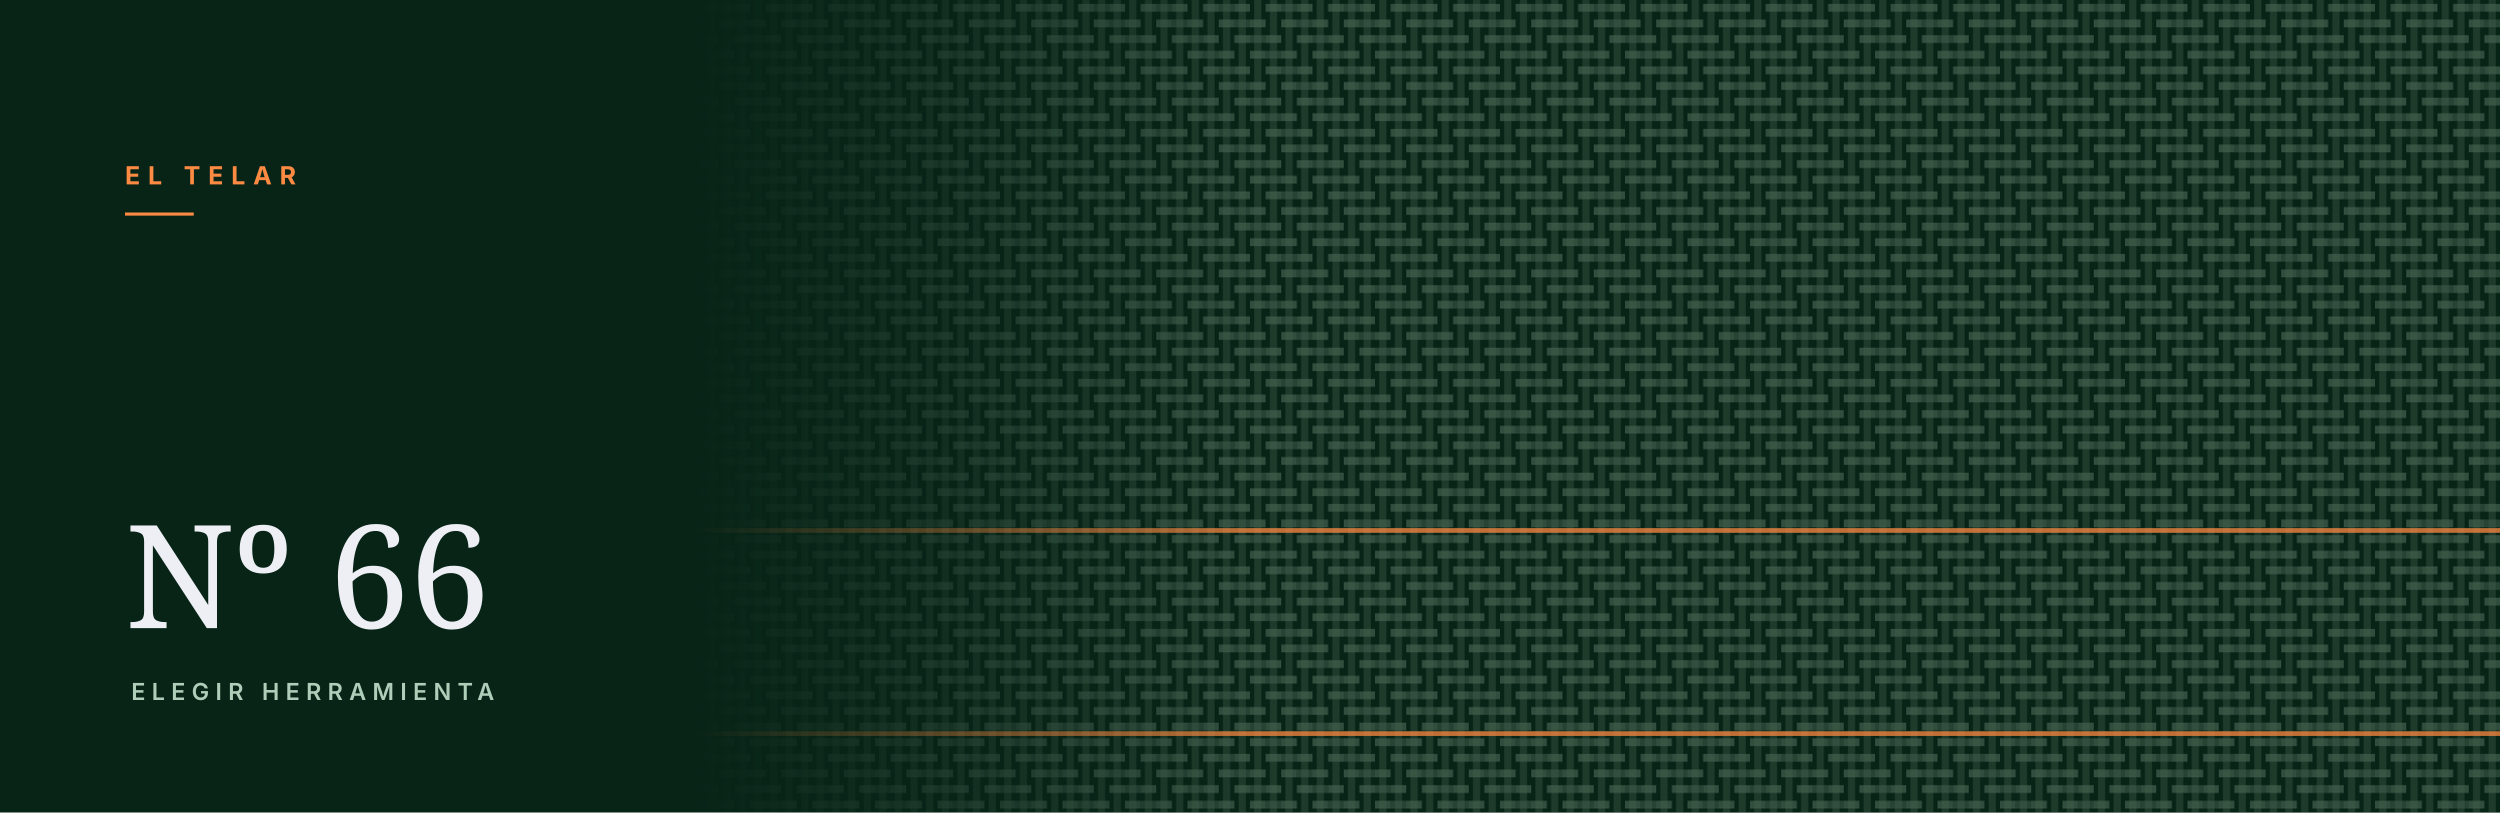
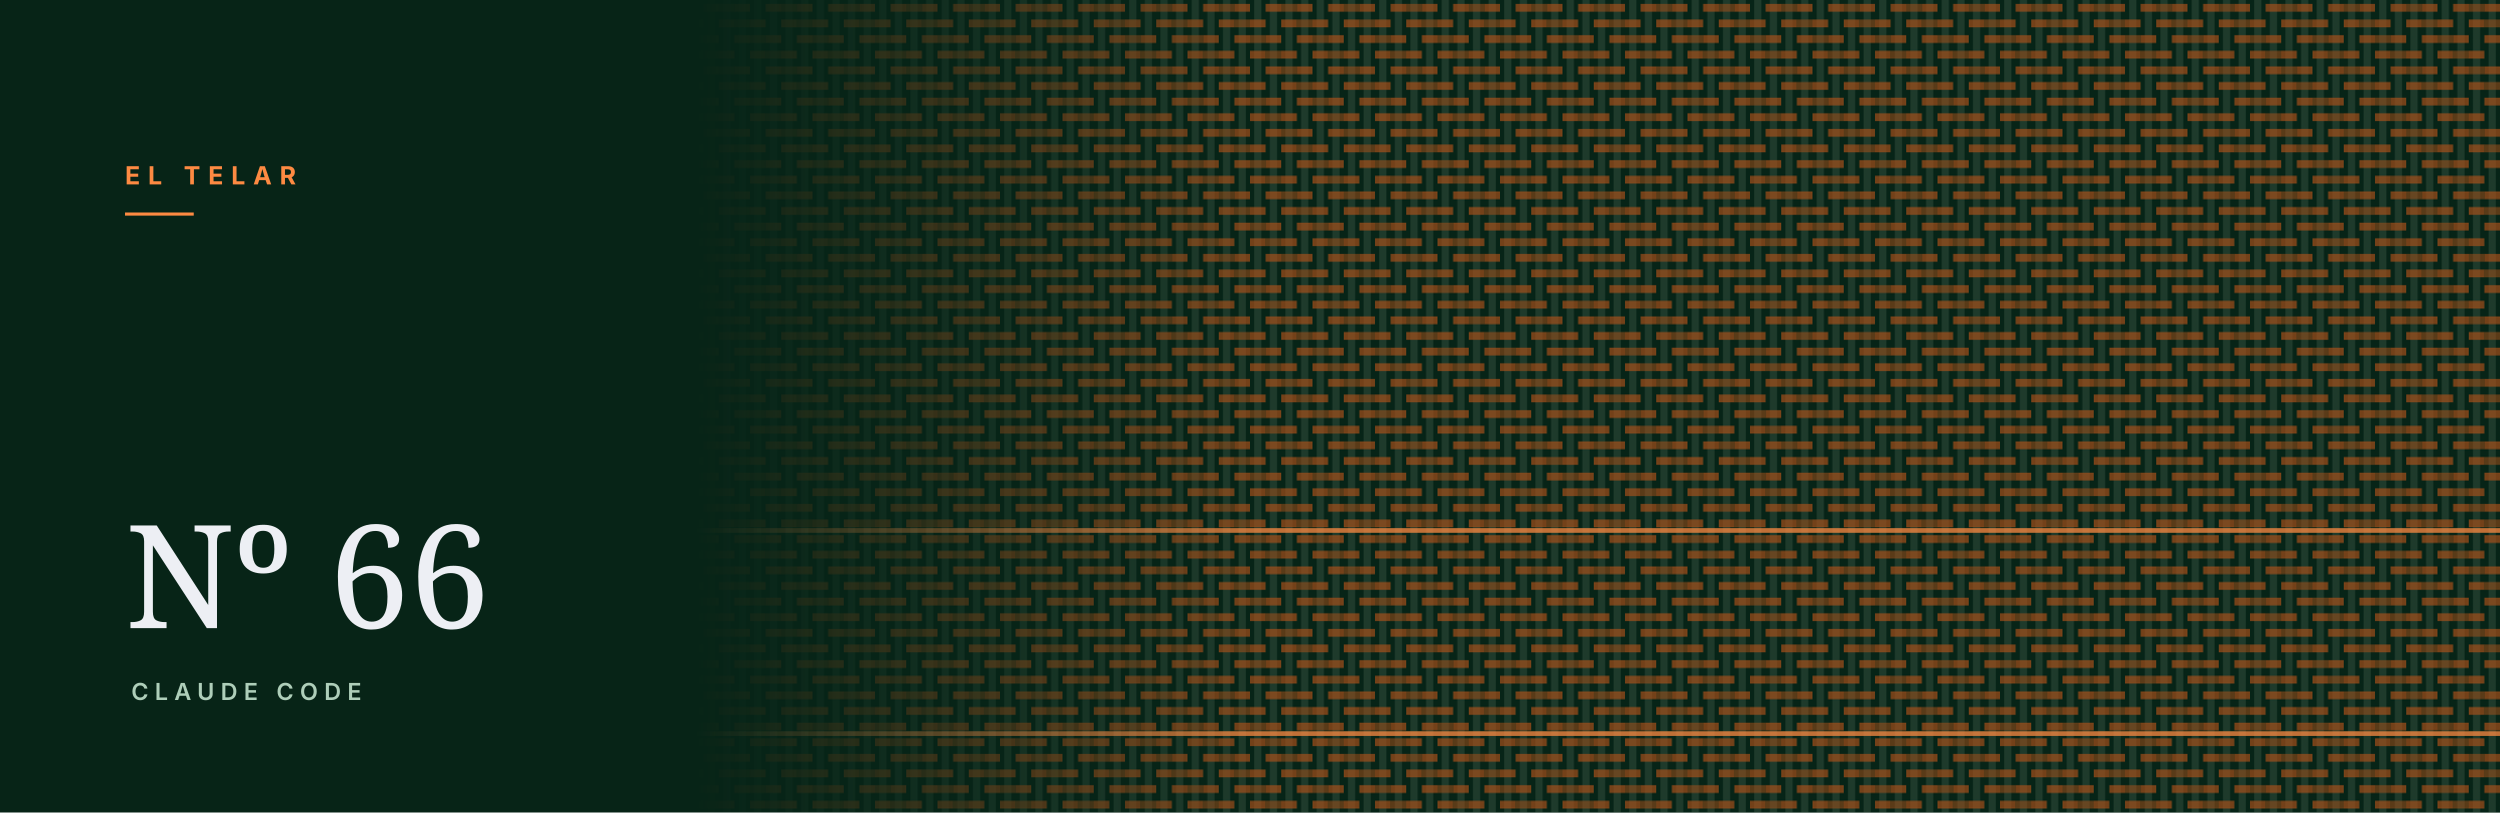
<svg xmlns="http://www.w3.org/2000/svg" viewBox="0 0 1600 520" role="img" aria-hidden="true">
  <defs>
    <pattern id="w" width="40" height="40" patternUnits="userSpaceOnUse" patternTransform="rotate(0)">
      <rect width="40" height="40" fill="#072417" />
      <rect x="2.7" y="0" width="4.6" height="40" fill="#1e3a2b" />
      <rect x="12.7" y="0" width="4.6" height="40" fill="#1e3a2b" />
      <rect x="22.7" y="0" width="4.6" height="40" fill="#1e3a2b" />
      <rect x="32.7" y="0" width="4.6" height="40" fill="#1e3a2b" />
-       <rect x="10.0" y="2.5" width="10.0" height="5.0" fill="#486554" opacity="0.62" />
-       <rect x="20.0" y="2.5" width="10.0" height="5.0" fill="#486554" opacity="0.48" />
-       <rect x="30.0" y="2.5" width="10.0" height="5.0" fill="#486554" opacity="0.62" />
-       <rect x="0.0" y="12.5" width="10.0" height="5.0" fill="#486554" opacity="0.62" />
-       <rect x="20.0" y="12.5" width="10.0" height="5.0" fill="#486554" opacity="0.62" />
-       <rect x="30.0" y="12.5" width="10.0" height="5.0" fill="#486554" opacity="0.48" />
-       <rect x="0.0" y="22.5" width="10.0" height="5.0" fill="#486554" opacity="0.48" />
-       <rect x="10.0" y="22.5" width="10.0" height="5.0" fill="#486554" opacity="0.62" />
-       <rect x="30.0" y="22.5" width="10.0" height="5.0" fill="#486554" opacity="0.62" />
-       <rect x="0.0" y="32.5" width="10.0" height="5.0" fill="#486554" opacity="0.62" />
-       <rect x="10.0" y="32.5" width="10.0" height="5.0" fill="#486554" opacity="0.48" />
-       <rect x="20.0" y="32.5" width="10.0" height="5.0" fill="#486554" opacity="0.62" />
+       <rect x="10.0" y="2.5" width="10.0" height="5.0" fill="#b4531a" opacity="0.62" />
+       <rect x="20.0" y="2.5" width="10.0" height="5.0" fill="#b4531a" opacity="0.48" />
+       <rect x="30.0" y="2.5" width="10.0" height="5.0" fill="#b4531a" opacity="0.62" />
+       <rect x="0.0" y="12.5" width="10.0" height="5.0" fill="#b4531a" opacity="0.62" />
+       <rect x="20.0" y="12.5" width="10.0" height="5.0" fill="#b4531a" opacity="0.62" />
+       <rect x="30.0" y="12.5" width="10.0" height="5.0" fill="#b4531a" opacity="0.48" />
+       <rect x="0.0" y="22.5" width="10.0" height="5.0" fill="#b4531a" opacity="0.48" />
+       <rect x="10.0" y="22.5" width="10.0" height="5.0" fill="#b4531a" opacity="0.62" />
+       <rect x="30.0" y="22.5" width="10.0" height="5.0" fill="#b4531a" opacity="0.62" />
+       <rect x="0.0" y="32.5" width="10.0" height="5.0" fill="#b4531a" opacity="0.62" />
+       <rect x="10.0" y="32.5" width="10.0" height="5.0" fill="#b4531a" opacity="0.48" />
+       <rect x="20.0" y="32.5" width="10.0" height="5.0" fill="#b4531a" opacity="0.62" />
    </pattern>
    <linearGradient id="f" x1="0" y1="0" x2="1" y2="0">
      <stop offset="0.28" stop-color="#fff" stop-opacity="0" />
      <stop offset="0.50" stop-color="#fff" stop-opacity="1" />
    </linearGradient>
    <mask id="m">
      <rect width="100%" height="100%" fill="url(#f)" />
    </mask>
  </defs>
  <rect width="1600" height="520" fill="#072417" />
  <rect width="1600" height="520" fill="url(#w)" mask="url(#m)" />
  <rect x="0" y="338" width="1600" height="3" fill="#fd8a42" opacity="0.75" mask="url(#m)" />
  <rect x="0" y="468" width="1600" height="3" fill="#fd8a42" opacity="0.75" mask="url(#m)" />
  <text x="80" y="118" font-family="Inter, Helvetica, Arial, sans-serif" font-size="16" font-weight="700" letter-spacing="5" fill="#fd8a42">EL TELAR</text>
  <rect x="80" y="136" width="44" height="2" fill="#fd8a42" />
  <text x="80" y="402" font-family="Newsreader, Georgia, serif" font-size="92" fill="#f9f9ff" opacity="0.95">Nº 66</text>
-   <text x="84" y="448" font-family="Inter, Helvetica, Arial, sans-serif" font-size="15" font-weight="600" letter-spacing="4" fill="#aeceb9">ELEGIR HERRAMIENTA</text>
+   <text x="84" y="448" font-family="Inter, Helvetica, Arial, sans-serif" font-size="15" font-weight="600" letter-spacing="4" fill="#aeceb9">CLAUDE CODE</text>
</svg>
